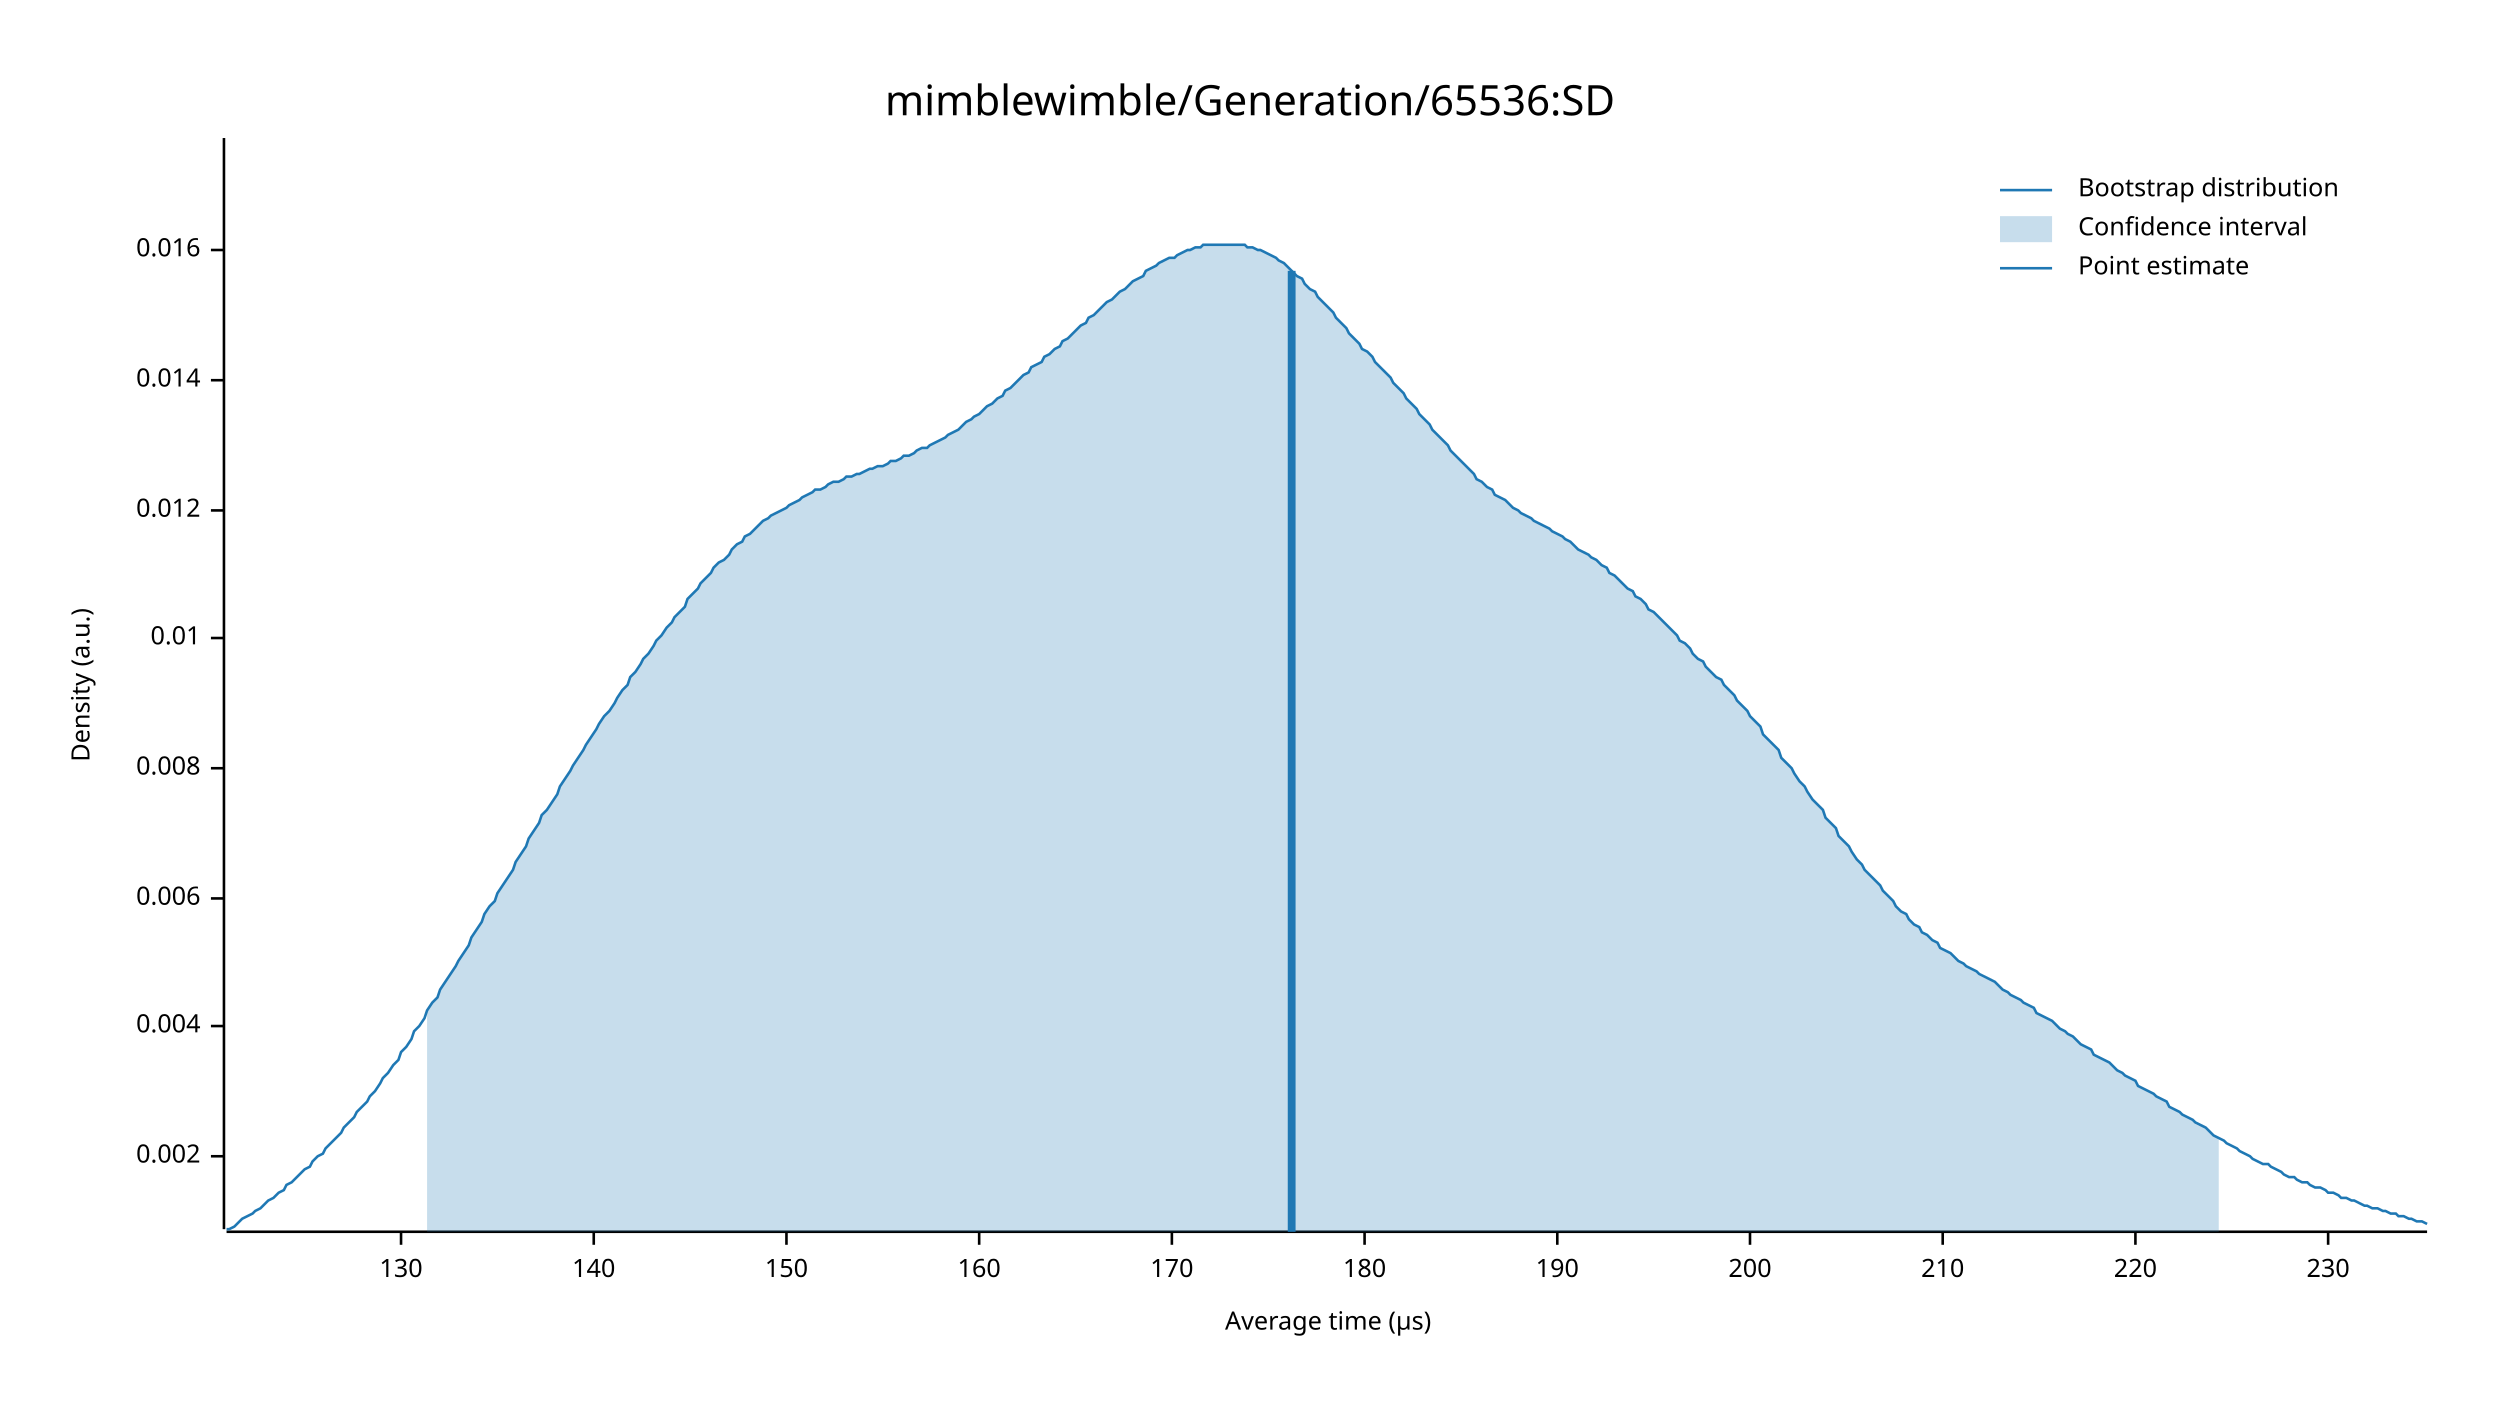
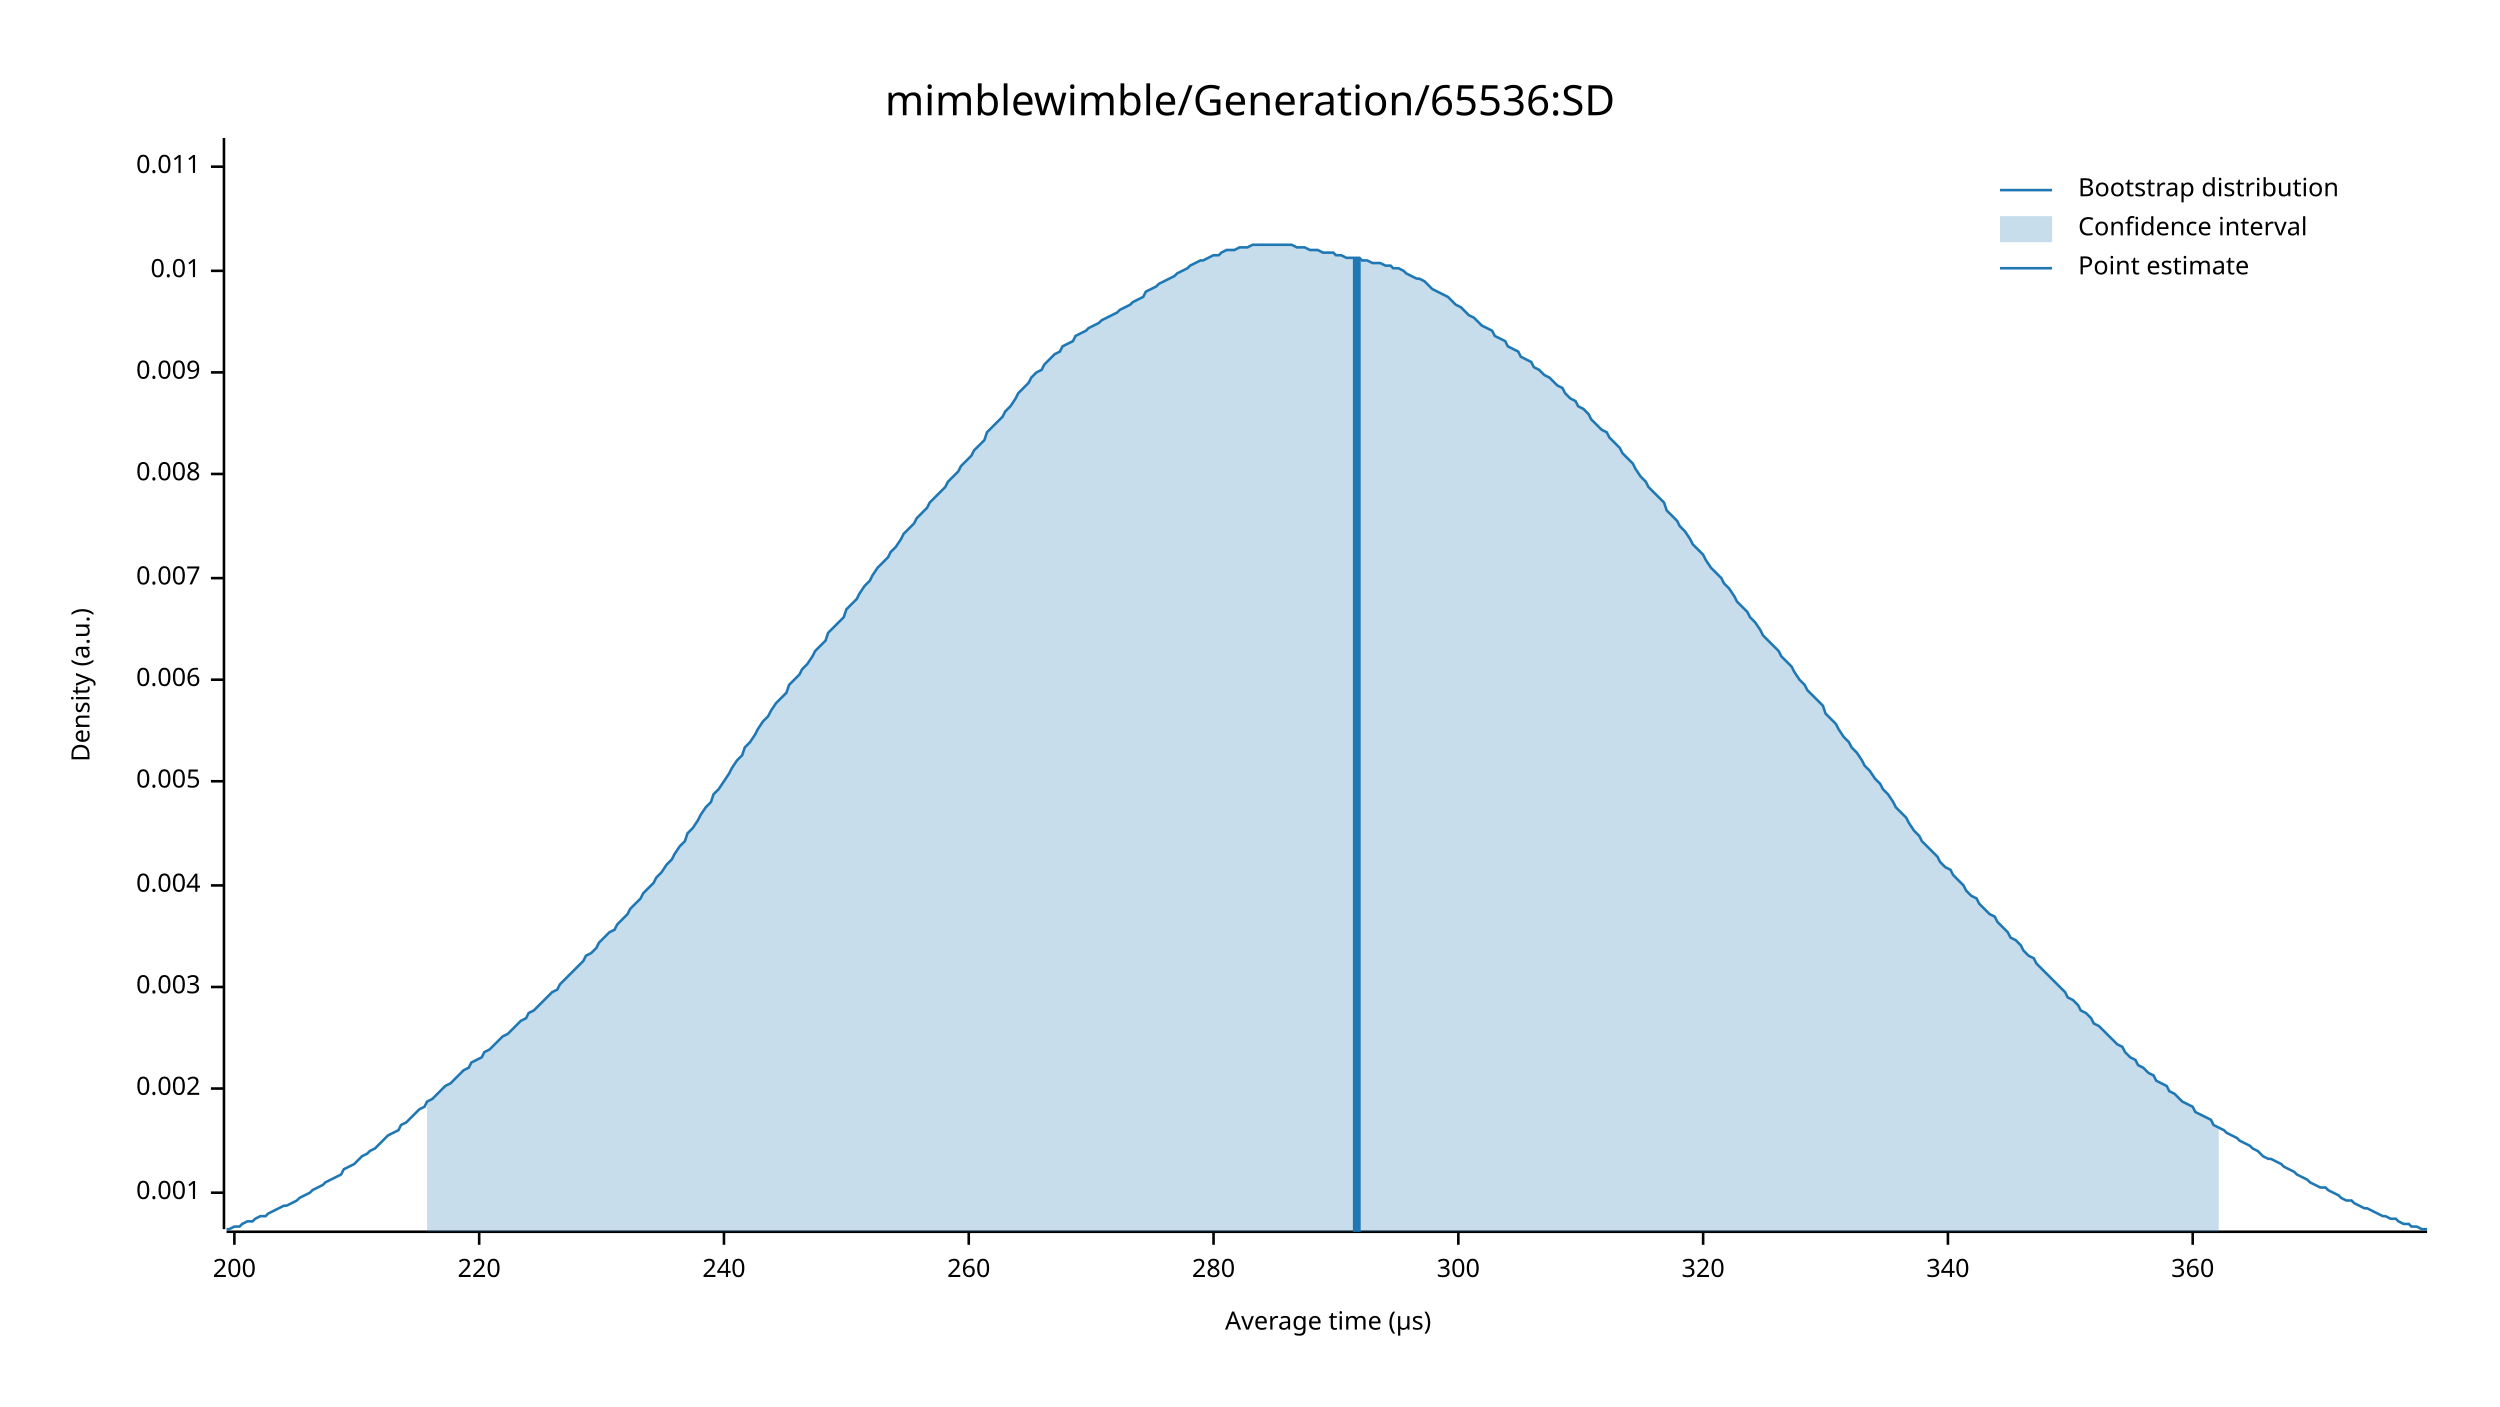
<svg xmlns="http://www.w3.org/2000/svg" width="960" height="540" viewBox="0 0 960 540">
  <text x="480" y="32" dy="0.76em" text-anchor="middle" font-family="sans-serif" font-size="16.129" opacity="1" fill="#000000">
mimblewimble/Generation/65536:SD
</text>
  <text x="27" y="263" dy="0.76em" text-anchor="middle" font-family="sans-serif" font-size="9.677" opacity="1" fill="#000000" transform="rotate(270, 27, 263)">
Density (a.u.)
</text>
  <text x="510" y="513" dy="-0.5ex" text-anchor="middle" font-family="sans-serif" font-size="9.677" opacity="1" fill="#000000">
Average time (µs)
</text>
  <polyline fill="none" opacity="1" stroke="#000000" stroke-width="1" points="86,53 86,472 " />
-   <text x="77" y="444" dy="0.5ex" text-anchor="end" font-family="sans-serif" font-size="9.677" opacity="1" fill="#000000">
+   <text x="77" y="458" dy="0.5ex" text-anchor="end" font-family="sans-serif" font-size="9.677" opacity="1" fill="#000000">
+ 0.001
+ </text>
+   <polyline fill="none" opacity="1" stroke="#000000" stroke-width="1" points="81,458 86,458 " />
+   <text x="77" y="418" dy="0.5ex" text-anchor="end" font-family="sans-serif" font-size="9.677" opacity="1" fill="#000000">
0.002
</text>
-   <polyline fill="none" opacity="1" stroke="#000000" stroke-width="1" points="81,444 86,444 " />
-   <text x="77" y="394" dy="0.5ex" text-anchor="end" font-family="sans-serif" font-size="9.677" opacity="1" fill="#000000">
+   <polyline fill="none" opacity="1" stroke="#000000" stroke-width="1" points="81,418 86,418 " />
+   <text x="77" y="379" dy="0.5ex" text-anchor="end" font-family="sans-serif" font-size="9.677" opacity="1" fill="#000000">
+ 0.003
+ </text>
+   <polyline fill="none" opacity="1" stroke="#000000" stroke-width="1" points="81,379 86,379 " />
+   <text x="77" y="340" dy="0.5ex" text-anchor="end" font-family="sans-serif" font-size="9.677" opacity="1" fill="#000000">
0.004
</text>
-   <polyline fill="none" opacity="1" stroke="#000000" stroke-width="1" points="81,394 86,394 " />
-   <text x="77" y="345" dy="0.5ex" text-anchor="end" font-family="sans-serif" font-size="9.677" opacity="1" fill="#000000">
+   <polyline fill="none" opacity="1" stroke="#000000" stroke-width="1" points="81,340 86,340 " />
+   <text x="77" y="300" dy="0.5ex" text-anchor="end" font-family="sans-serif" font-size="9.677" opacity="1" fill="#000000">
+ 0.005
+ </text>
+   <polyline fill="none" opacity="1" stroke="#000000" stroke-width="1" points="81,300 86,300 " />
+   <text x="77" y="261" dy="0.5ex" text-anchor="end" font-family="sans-serif" font-size="9.677" opacity="1" fill="#000000">
0.006
</text>
-   <polyline fill="none" opacity="1" stroke="#000000" stroke-width="1" points="81,345 86,345 " />
-   <text x="77" y="295" dy="0.5ex" text-anchor="end" font-family="sans-serif" font-size="9.677" opacity="1" fill="#000000">
+   <polyline fill="none" opacity="1" stroke="#000000" stroke-width="1" points="81,261 86,261 " />
+   <text x="77" y="222" dy="0.5ex" text-anchor="end" font-family="sans-serif" font-size="9.677" opacity="1" fill="#000000">
+ 0.007
+ </text>
+   <polyline fill="none" opacity="1" stroke="#000000" stroke-width="1" points="81,222 86,222 " />
+   <text x="77" y="182" dy="0.5ex" text-anchor="end" font-family="sans-serif" font-size="9.677" opacity="1" fill="#000000">
0.008
</text>
-   <polyline fill="none" opacity="1" stroke="#000000" stroke-width="1" points="81,295 86,295 " />
-   <text x="77" y="245" dy="0.5ex" text-anchor="end" font-family="sans-serif" font-size="9.677" opacity="1" fill="#000000">
+   <polyline fill="none" opacity="1" stroke="#000000" stroke-width="1" points="81,182 86,182 " />
+   <text x="77" y="143" dy="0.5ex" text-anchor="end" font-family="sans-serif" font-size="9.677" opacity="1" fill="#000000">
+ 0.009
+ </text>
+   <polyline fill="none" opacity="1" stroke="#000000" stroke-width="1" points="81,143 86,143 " />
+   <text x="77" y="104" dy="0.5ex" text-anchor="end" font-family="sans-serif" font-size="9.677" opacity="1" fill="#000000">
0.01
</text>
-   <polyline fill="none" opacity="1" stroke="#000000" stroke-width="1" points="81,245 86,245 " />
-   <text x="77" y="196" dy="0.5ex" text-anchor="end" font-family="sans-serif" font-size="9.677" opacity="1" fill="#000000">
- 0.012
+   <polyline fill="none" opacity="1" stroke="#000000" stroke-width="1" points="81,104 86,104 " />
+   <text x="77" y="64" dy="0.5ex" text-anchor="end" font-family="sans-serif" font-size="9.677" opacity="1" fill="#000000">
+ 0.011
</text>
-   <polyline fill="none" opacity="1" stroke="#000000" stroke-width="1" points="81,196 86,196 " />
-   <text x="77" y="146" dy="0.5ex" text-anchor="end" font-family="sans-serif" font-size="9.677" opacity="1" fill="#000000">
- 0.014
- </text>
-   <polyline fill="none" opacity="1" stroke="#000000" stroke-width="1" points="81,146 86,146 " />
-   <text x="77" y="96" dy="0.5ex" text-anchor="end" font-family="sans-serif" font-size="9.677" opacity="1" fill="#000000">
- 0.016
- </text>
-   <polyline fill="none" opacity="1" stroke="#000000" stroke-width="1" points="81,96 86,96 " />
+   <polyline fill="none" opacity="1" stroke="#000000" stroke-width="1" points="81,64 86,64 " />
  <polyline fill="none" opacity="1" stroke="#000000" stroke-width="1" points="87,473 932,473 " />
-   <text x="154" y="483" dy="0.76em" text-anchor="middle" font-family="sans-serif" font-size="9.677" opacity="1" fill="#000000">
- 130
- </text>
-   <polyline fill="none" opacity="1" stroke="#000000" stroke-width="1" points="154,473 154,478 " />
-   <text x="228" y="483" dy="0.76em" text-anchor="middle" font-family="sans-serif" font-size="9.677" opacity="1" fill="#000000">
- 140
- </text>
-   <polyline fill="none" opacity="1" stroke="#000000" stroke-width="1" points="228,473 228,478 " />
-   <text x="302" y="483" dy="0.76em" text-anchor="middle" font-family="sans-serif" font-size="9.677" opacity="1" fill="#000000">
- 150
- </text>
-   <polyline fill="none" opacity="1" stroke="#000000" stroke-width="1" points="302,473 302,478 " />
-   <text x="376" y="483" dy="0.76em" text-anchor="middle" font-family="sans-serif" font-size="9.677" opacity="1" fill="#000000">
- 160
- </text>
-   <polyline fill="none" opacity="1" stroke="#000000" stroke-width="1" points="376,473 376,478 " />
-   <text x="450" y="483" dy="0.76em" text-anchor="middle" font-family="sans-serif" font-size="9.677" opacity="1" fill="#000000">
- 170
- </text>
-   <polyline fill="none" opacity="1" stroke="#000000" stroke-width="1" points="450,473 450,478 " />
-   <text x="524" y="483" dy="0.76em" text-anchor="middle" font-family="sans-serif" font-size="9.677" opacity="1" fill="#000000">
- 180
- </text>
-   <polyline fill="none" opacity="1" stroke="#000000" stroke-width="1" points="524,473 524,478 " />
-   <text x="598" y="483" dy="0.76em" text-anchor="middle" font-family="sans-serif" font-size="9.677" opacity="1" fill="#000000">
- 190
- </text>
-   <polyline fill="none" opacity="1" stroke="#000000" stroke-width="1" points="598,473 598,478 " />
-   <text x="672" y="483" dy="0.76em" text-anchor="middle" font-family="sans-serif" font-size="9.677" opacity="1" fill="#000000">
+   <text x="90" y="483" dy="0.76em" text-anchor="middle" font-family="sans-serif" font-size="9.677" opacity="1" fill="#000000">
200
</text>
-   <polyline fill="none" opacity="1" stroke="#000000" stroke-width="1" points="672,473 672,478 " />
-   <text x="746" y="483" dy="0.76em" text-anchor="middle" font-family="sans-serif" font-size="9.677" opacity="1" fill="#000000">
- 210
- </text>
-   <polyline fill="none" opacity="1" stroke="#000000" stroke-width="1" points="746,473 746,478 " />
-   <text x="820" y="483" dy="0.76em" text-anchor="middle" font-family="sans-serif" font-size="9.677" opacity="1" fill="#000000">
+   <polyline fill="none" opacity="1" stroke="#000000" stroke-width="1" points="90,473 90,478 " />
+   <text x="184" y="483" dy="0.76em" text-anchor="middle" font-family="sans-serif" font-size="9.677" opacity="1" fill="#000000">
220
</text>
-   <polyline fill="none" opacity="1" stroke="#000000" stroke-width="1" points="820,473 820,478 " />
-   <text x="894" y="483" dy="0.76em" text-anchor="middle" font-family="sans-serif" font-size="9.677" opacity="1" fill="#000000">
- 230
+   <polyline fill="none" opacity="1" stroke="#000000" stroke-width="1" points="184,473 184,478 " />
+   <text x="278" y="483" dy="0.76em" text-anchor="middle" font-family="sans-serif" font-size="9.677" opacity="1" fill="#000000">
+ 240
</text>
-   <polyline fill="none" opacity="1" stroke="#000000" stroke-width="1" points="894,473 894,478 " />
-   <polyline fill="none" opacity="1" stroke="#1F78B4" stroke-width="1" points="87,472 88,472 90,471 92,469 93,468 95,467 97,466 98,465 100,464 102,462 103,461 105,460 107,458 109,457 110,455 112,454 114,452 115,451 117,449 119,448 120,446 122,444 124,443 125,441 127,439 129,437 131,435 132,433 134,431 136,429 137,427 139,425 141,423 142,421 144,419 146,416 147,414 149,412 151,409 153,407 154,404 156,402 158,399 159,396 161,394 163,391 164,388 166,385 168,383 169,380 171,377 173,374 175,371 176,369 178,366 180,363 181,360 183,357 185,354 186,351 188,348 190,346 191,343 193,340 195,337 197,334 198,331 200,328 202,325 203,322 205,319 207,316 208,313 210,311 212,308 214,305 215,302 217,299 219,296 220,294 222,291 224,288 225,286 227,283 229,280 230,278 232,275 234,273 236,270 237,268 239,265 241,263 242,260 244,258 246,255 247,253 249,251 251,248 252,246 254,244 256,241 258,239 259,237 261,235 263,233 264,230 266,228 268,226 269,224 271,222 273,220 274,218 276,216 278,215 280,213 281,211 283,209 285,208 286,206 288,205 290,203 291,202 293,200 295,199 296,198 298,197 300,196 302,195 303,194 305,193 307,192 308,191 310,190 312,189 313,188 315,188 317,187 318,186 320,185 322,185 324,184 325,183 327,183 329,182 330,182 332,181 334,180 335,180 337,179 339,179 341,178 342,177 344,177 346,176 347,175 349,175 351,174 352,173 354,172 356,172 357,171 359,170 361,169 363,168 364,167 366,166 368,165 369,164 371,162 373,161 374,160 376,159 378,157 379,156 381,155 383,153 385,152 386,150 388,149 390,147 391,146 393,144 395,143 396,141 398,140 400,139 401,137 403,136 405,134 407,133 408,131 410,130 412,128 413,127 415,125 417,124 418,122 420,121 422,119 423,118 425,116 427,115 429,113 430,112 432,111 434,109 435,108 437,107 439,106 440,104 442,103 444,102 445,101 447,100 449,99 451,99 452,98 454,97 456,96 457,96 459,95 461,95 462,94 464,94 466,94 468,94 469,94 471,94 473,94 474,94 476,94 478,94 479,95 481,95 483,96 484,96 486,97 488,98 490,99 491,100 493,101 495,103 496,104 498,106 500,107 501,109 503,111 505,112 506,114 508,116 510,118 512,120 513,122 515,124 517,126 518,128 520,130 522,132 523,134 525,135 527,137 528,139 530,141 532,143 534,145 535,147 537,149 539,151 540,153 542,155 544,157 545,159 547,161 549,163 550,165 552,167 554,169 556,171 557,173 559,175 561,177 562,178 564,180 566,182 567,184 569,185 571,187 573,188 574,190 576,191 578,192 579,193 581,195 583,196 584,197 586,198 588,199 589,200 591,201 593,202 595,203 596,204 598,205 600,206 601,207 603,208 605,210 606,211 608,212 610,213 611,214 613,215 615,217 617,218 618,220 620,221 622,223 623,224 625,226 627,227 628,229 630,230 632,232 633,234 635,235 637,237 639,239 640,240 642,242 644,244 645,246 647,247 649,249 650,251 652,253 654,254 655,256 657,258 659,260 661,261 662,263 664,265 666,267 667,269 669,271 671,273 672,275 674,277 676,279 677,282 679,284 681,286 683,288 684,291 686,293 688,295 689,297 691,300 693,302 694,304 696,307 698,309 700,311 701,314 703,316 705,318 706,321 708,323 710,325 711,327 713,330 715,332 716,334 718,336 720,338 722,340 723,342 725,344 727,346 728,348 730,350 732,351 733,353 735,355 737,356 738,358 740,359 742,361 744,362 745,364 747,365 749,366 750,367 752,369 754,370 755,371 757,372 759,373 760,374 762,375 764,376 766,377 767,378 769,380 771,381 772,382 774,383 776,384 777,385 779,386 781,387 782,389 784,390 786,391 788,392 789,393 791,395 793,396 794,397 796,398 798,400 799,401 801,402 803,403 804,405 806,406 808,407 810,408 811,409 813,411 815,412 816,413 818,414 820,415 821,417 823,418 825,419 827,420 828,421 830,422 832,423 833,425 835,426 837,427 838,428 840,429 842,430 843,431 845,432 847,433 849,435 850,436 852,437 854,438 855,439 857,440 859,441 860,442 862,443 864,444 865,445 867,446 869,447 871,447 872,448 874,449 876,450 877,451 879,452 881,452 882,453 884,454 886,454 887,455 889,456 891,456 893,457 894,458 896,458 898,459 899,460 901,460 903,461 904,461 906,462 908,463 909,463 911,464 913,464 915,465 916,465 918,466 920,466 921,467 923,467 925,468 926,468 928,469 930,469 932,470 " />
-   <polygon opacity="0.25" fill="#1F78B4" points="164,388 166,385 168,383 169,380 171,377 173,374 175,371 176,369 178,366 180,363 181,360 183,357 185,354 186,351 188,348 190,346 191,343 193,340 195,337 197,334 198,331 200,328 202,325 203,322 205,319 207,316 208,313 210,311 212,308 214,305 215,302 217,299 219,296 220,294 222,291 224,288 225,286 227,283 229,280 230,278 232,275 234,273 236,270 237,268 239,265 241,263 242,260 244,258 246,255 247,253 249,251 251,248 252,246 254,244 256,241 258,239 259,237 261,235 263,233 264,230 266,228 268,226 269,224 271,222 273,220 274,218 276,216 278,215 280,213 281,211 283,209 285,208 286,206 288,205 290,203 291,202 293,200 295,199 296,198 298,197 300,196 302,195 303,194 305,193 307,192 308,191 310,190 312,189 313,188 315,188 317,187 318,186 320,185 322,185 324,184 325,183 327,183 329,182 330,182 332,181 334,180 335,180 337,179 339,179 341,178 342,177 344,177 346,176 347,175 349,175 351,174 352,173 354,172 356,172 357,171 359,170 361,169 363,168 364,167 366,166 368,165 369,164 371,162 373,161 374,160 376,159 378,157 379,156 381,155 383,153 385,152 386,150 388,149 390,147 391,146 393,144 395,143 396,141 398,140 400,139 401,137 403,136 405,134 407,133 408,131 410,130 412,128 413,127 415,125 417,124 418,122 420,121 422,119 423,118 425,116 427,115 429,113 430,112 432,111 434,109 435,108 437,107 439,106 440,104 442,103 444,102 445,101 447,100 449,99 451,99 452,98 454,97 456,96 457,96 459,95 461,95 462,94 464,94 466,94 468,94 469,94 471,94 473,94 474,94 476,94 478,94 479,95 481,95 483,96 484,96 486,97 488,98 490,99 491,100 493,101 495,103 496,104 498,106 500,107 501,109 503,111 505,112 506,114 508,116 510,118 512,120 513,122 515,124 517,126 518,128 520,130 522,132 523,134 525,135 527,137 528,139 530,141 532,143 534,145 535,147 537,149 539,151 540,153 542,155 544,157 545,159 547,161 549,163 550,165 552,167 554,169 556,171 557,173 559,175 561,177 562,178 564,180 566,182 567,184 569,185 571,187 573,188 574,190 576,191 578,192 579,193 581,195 583,196 584,197 586,198 588,199 589,200 591,201 593,202 595,203 596,204 598,205 600,206 601,207 603,208 605,210 606,211 608,212 610,213 611,214 613,215 615,217 617,218 618,220 620,221 622,223 623,224 625,226 627,227 628,229 630,230 632,232 633,234 635,235 637,237 639,239 640,240 642,242 644,244 645,246 647,247 649,249 650,251 652,253 654,254 655,256 657,258 659,260 661,261 662,263 664,265 666,267 667,269 669,271 671,273 672,275 674,277 676,279 677,282 679,284 681,286 683,288 684,291 686,293 688,295 689,297 691,300 693,302 694,304 696,307 698,309 700,311 701,314 703,316 705,318 706,321 708,323 710,325 711,327 713,330 715,332 716,334 718,336 720,338 722,340 723,342 725,344 727,346 728,348 730,350 732,351 733,353 735,355 737,356 738,358 740,359 742,361 744,362 745,364 747,365 749,366 750,367 752,369 754,370 755,371 757,372 759,373 760,374 762,375 764,376 766,377 767,378 769,380 771,381 772,382 774,383 776,384 777,385 779,386 781,387 782,389 784,390 786,391 788,392 789,393 791,395 793,396 794,397 796,398 798,400 799,401 801,402 803,403 804,405 806,406 808,407 810,408 811,409 813,411 815,412 816,413 818,414 820,415 821,417 823,418 825,419 827,420 828,421 830,422 832,423 833,425 835,426 837,427 838,428 840,429 842,430 843,431 845,432 847,433 849,435 850,436 852,437 852,473 164,473 " />
-   <polyline fill="none" opacity="1" stroke="#1F78B4" stroke-width="3" points="496,473 496,104 " />
+   <polyline fill="none" opacity="1" stroke="#000000" stroke-width="1" points="278,473 278,478 " />
+   <text x="372" y="483" dy="0.76em" text-anchor="middle" font-family="sans-serif" font-size="9.677" opacity="1" fill="#000000">
+ 260
+ </text>
+   <polyline fill="none" opacity="1" stroke="#000000" stroke-width="1" points="372,473 372,478 " />
+   <text x="466" y="483" dy="0.76em" text-anchor="middle" font-family="sans-serif" font-size="9.677" opacity="1" fill="#000000">
+ 280
+ </text>
+   <polyline fill="none" opacity="1" stroke="#000000" stroke-width="1" points="466,473 466,478 " />
+   <text x="560" y="483" dy="0.76em" text-anchor="middle" font-family="sans-serif" font-size="9.677" opacity="1" fill="#000000">
+ 300
+ </text>
+   <polyline fill="none" opacity="1" stroke="#000000" stroke-width="1" points="560,473 560,478 " />
+   <text x="654" y="483" dy="0.76em" text-anchor="middle" font-family="sans-serif" font-size="9.677" opacity="1" fill="#000000">
+ 320
+ </text>
+   <polyline fill="none" opacity="1" stroke="#000000" stroke-width="1" points="654,473 654,478 " />
+   <text x="748" y="483" dy="0.76em" text-anchor="middle" font-family="sans-serif" font-size="9.677" opacity="1" fill="#000000">
+ 340
+ </text>
+   <polyline fill="none" opacity="1" stroke="#000000" stroke-width="1" points="748,473 748,478 " />
+   <text x="842" y="483" dy="0.76em" text-anchor="middle" font-family="sans-serif" font-size="9.677" opacity="1" fill="#000000">
+ 360
+ </text>
+   <polyline fill="none" opacity="1" stroke="#000000" stroke-width="1" points="842,473 842,478 " />
+   <polyline fill="none" opacity="1" stroke="#1F78B4" stroke-width="1" points="87,472 88,472 90,471 92,471 93,470 95,469 97,469 98,468 100,467 102,467 103,466 105,465 107,464 109,463 110,463 112,462 114,461 115,460 117,459 119,458 120,457 122,456 124,455 125,454 127,453 129,452 131,451 132,449 134,448 136,447 137,446 139,444 141,443 142,442 144,441 146,439 147,438 149,436 151,435 153,434 154,432 156,431 158,429 159,428 161,426 163,425 164,423 166,422 168,420 169,419 171,417 173,416 175,414 176,413 178,411 180,410 181,408 183,407 185,406 186,404 188,403 190,401 191,400 193,398 195,397 197,395 198,394 200,392 202,391 203,389 205,388 207,386 208,385 210,383 212,381 214,380 215,378 217,376 219,374 220,373 222,371 224,369 225,367 227,366 229,364 230,362 232,360 234,358 236,357 237,355 239,353 241,351 242,349 244,347 246,345 247,343 249,341 251,339 252,337 254,335 256,332 258,330 259,328 261,325 263,323 264,320 266,318 268,315 269,313 271,310 273,308 274,305 276,303 278,300 280,297 281,295 283,292 285,290 286,287 288,285 290,282 291,280 293,277 295,275 296,273 298,270 300,268 302,266 303,263 305,261 307,259 308,257 310,255 312,252 313,250 315,248 317,246 318,243 320,241 322,239 324,237 325,234 327,232 329,230 330,228 332,225 334,223 335,221 337,218 339,216 341,214 342,212 344,210 346,207 347,205 349,203 351,201 352,199 354,197 356,195 357,193 359,191 361,189 363,187 364,185 366,183 368,181 369,179 371,177 373,175 374,173 376,171 378,169 379,166 381,164 383,162 385,160 386,158 388,156 390,153 391,151 393,149 395,147 396,145 398,143 400,142 401,140 403,138 405,136 407,135 408,133 410,132 412,131 413,129 415,128 417,127 418,126 420,125 422,124 423,123 425,122 427,121 429,120 430,119 432,118 434,117 435,116 437,115 439,114 440,112 442,111 444,110 445,109 447,108 449,107 451,106 452,105 454,104 456,103 457,102 459,101 461,100 462,100 464,99 466,98 468,98 469,97 471,96 473,96 474,96 476,95 478,95 479,95 481,94 483,94 484,94 486,94 488,94 490,94 491,94 493,94 495,94 496,94 498,95 500,95 501,95 503,96 505,96 506,96 508,97 510,97 512,97 513,98 515,98 517,99 518,99 520,99 522,99 523,100 525,100 527,101 528,101 530,101 532,102 534,102 535,103 537,103 539,104 540,105 542,106 544,107 545,107 547,108 549,110 550,111 552,112 554,113 556,114 557,115 559,117 561,118 562,119 564,121 566,122 567,123 569,125 571,126 573,127 574,129 576,130 578,131 579,133 581,134 583,135 584,137 586,138 588,139 589,141 591,142 593,144 595,145 596,146 598,148 600,149 601,151 603,153 605,154 606,156 608,157 610,159 611,161 613,163 615,165 617,166 618,168 620,170 622,172 623,174 625,176 627,178 628,180 630,183 632,185 633,187 635,189 637,191 639,193 640,196 642,198 644,200 645,202 647,204 649,207 650,209 652,211 654,213 655,215 657,218 659,220 661,222 662,224 664,226 666,229 667,231 669,233 671,235 672,237 674,239 676,242 677,244 679,246 681,248 683,250 684,252 686,254 688,256 689,258 691,261 693,263 694,265 696,267 698,269 700,271 701,274 703,276 705,278 706,280 708,283 710,285 711,287 713,289 715,292 716,294 718,296 720,299 722,301 723,303 725,305 727,308 728,310 730,312 732,314 733,316 735,319 737,321 738,323 740,325 742,327 744,329 745,331 747,333 749,334 750,336 752,338 754,340 755,342 757,344 759,345 760,347 762,349 764,351 766,352 767,354 769,356 771,358 772,360 774,361 776,363 777,365 779,367 781,368 782,370 784,372 786,374 788,376 789,377 791,379 793,381 794,383 796,384 798,386 799,388 801,389 803,391 804,393 806,394 808,396 810,398 811,399 813,401 815,402 816,404 818,406 820,407 821,409 823,410 825,412 827,413 828,415 830,416 832,417 833,419 835,420 837,422 838,423 840,424 842,425 843,427 845,428 847,429 849,430 850,432 852,433 854,434 855,435 857,436 859,437 860,438 862,439 864,440 865,441 867,442 869,444 871,445 872,445 874,446 876,447 877,448 879,449 881,450 882,451 884,452 886,453 887,454 889,455 891,456 893,456 894,457 896,458 898,459 899,460 901,461 903,461 904,462 906,463 908,464 909,464 911,465 913,466 915,467 916,467 918,468 920,468 921,469 923,470 925,470 926,471 928,471 930,472 932,472 " />
+   <polygon opacity="0.25" fill="#1F78B4" points="164,423 166,422 168,420 169,419 171,417 173,416 175,414 176,413 178,411 180,410 181,408 183,407 185,406 186,404 188,403 190,401 191,400 193,398 195,397 197,395 198,394 200,392 202,391 203,389 205,388 207,386 208,385 210,383 212,381 214,380 215,378 217,376 219,374 220,373 222,371 224,369 225,367 227,366 229,364 230,362 232,360 234,358 236,357 237,355 239,353 241,351 242,349 244,347 246,345 247,343 249,341 251,339 252,337 254,335 256,332 258,330 259,328 261,325 263,323 264,320 266,318 268,315 269,313 271,310 273,308 274,305 276,303 278,300 280,297 281,295 283,292 285,290 286,287 288,285 290,282 291,280 293,277 295,275 296,273 298,270 300,268 302,266 303,263 305,261 307,259 308,257 310,255 312,252 313,250 315,248 317,246 318,243 320,241 322,239 324,237 325,234 327,232 329,230 330,228 332,225 334,223 335,221 337,218 339,216 341,214 342,212 344,210 346,207 347,205 349,203 351,201 352,199 354,197 356,195 357,193 359,191 361,189 363,187 364,185 366,183 368,181 369,179 371,177 373,175 374,173 376,171 378,169 379,166 381,164 383,162 385,160 386,158 388,156 390,153 391,151 393,149 395,147 396,145 398,143 400,142 401,140 403,138 405,136 407,135 408,133 410,132 412,131 413,129 415,128 417,127 418,126 420,125 422,124 423,123 425,122 427,121 429,120 430,119 432,118 434,117 435,116 437,115 439,114 440,112 442,111 444,110 445,109 447,108 449,107 451,106 452,105 454,104 456,103 457,102 459,101 461,100 462,100 464,99 466,98 468,98 469,97 471,96 473,96 474,96 476,95 478,95 479,95 481,94 483,94 484,94 486,94 488,94 490,94 491,94 493,94 495,94 496,94 498,95 500,95 501,95 503,96 505,96 506,96 508,97 510,97 512,97 513,98 515,98 517,99 518,99 520,99 522,99 523,100 525,100 527,101 528,101 530,101 532,102 534,102 535,103 537,103 539,104 540,105 542,106 544,107 545,107 547,108 549,110 550,111 552,112 554,113 556,114 557,115 559,117 561,118 562,119 564,121 566,122 567,123 569,125 571,126 573,127 574,129 576,130 578,131 579,133 581,134 583,135 584,137 586,138 588,139 589,141 591,142 593,144 595,145 596,146 598,148 600,149 601,151 603,153 605,154 606,156 608,157 610,159 611,161 613,163 615,165 617,166 618,168 620,170 622,172 623,174 625,176 627,178 628,180 630,183 632,185 633,187 635,189 637,191 639,193 640,196 642,198 644,200 645,202 647,204 649,207 650,209 652,211 654,213 655,215 657,218 659,220 661,222 662,224 664,226 666,229 667,231 669,233 671,235 672,237 674,239 676,242 677,244 679,246 681,248 683,250 684,252 686,254 688,256 689,258 691,261 693,263 694,265 696,267 698,269 700,271 701,274 703,276 705,278 706,280 708,283 710,285 711,287 713,289 715,292 716,294 718,296 720,299 722,301 723,303 725,305 727,308 728,310 730,312 732,314 733,316 735,319 737,321 738,323 740,325 742,327 744,329 745,331 747,333 749,334 750,336 752,338 754,340 755,342 757,344 759,345 760,347 762,349 764,351 766,352 767,354 769,356 771,358 772,360 774,361 776,363 777,365 779,367 781,368 782,370 784,372 786,374 788,376 789,377 791,379 793,381 794,383 796,384 798,386 799,388 801,389 803,391 804,393 806,394 808,396 810,398 811,399 813,401 815,402 816,404 818,406 820,407 821,409 823,410 825,412 827,413 828,415 830,416 832,417 833,419 835,420 837,422 838,423 840,424 842,425 843,427 845,428 847,429 849,430 850,432 852,433 852,473 164,473 " />
+   <polyline fill="none" opacity="1" stroke="#1F78B4" stroke-width="3" points="521,473 521,99 " />
  <text x="798" y="68" dy="0.76em" text-anchor="start" font-family="sans-serif" font-size="9.677" opacity="1" fill="#000000">
Bootstrap distribution
</text>
  <text x="798" y="83" dy="0.76em" text-anchor="start" font-family="sans-serif" font-size="9.677" opacity="1" fill="#000000">
Confidence interval
</text>
  <text x="798" y="98" dy="0.76em" text-anchor="start" font-family="sans-serif" font-size="9.677" opacity="1" fill="#000000">
Point estimate
</text>
  <polyline fill="none" opacity="1" stroke="#1F78B4" stroke-width="1" points="768,73 788,73 " />
  <rect x="768" y="83" width="20" height="10" opacity="0.25" fill="#1F78B4" stroke="none" />
  <polyline fill="none" opacity="1" stroke="#1F78B4" stroke-width="1" points="768,103 788,103 " />
</svg>
